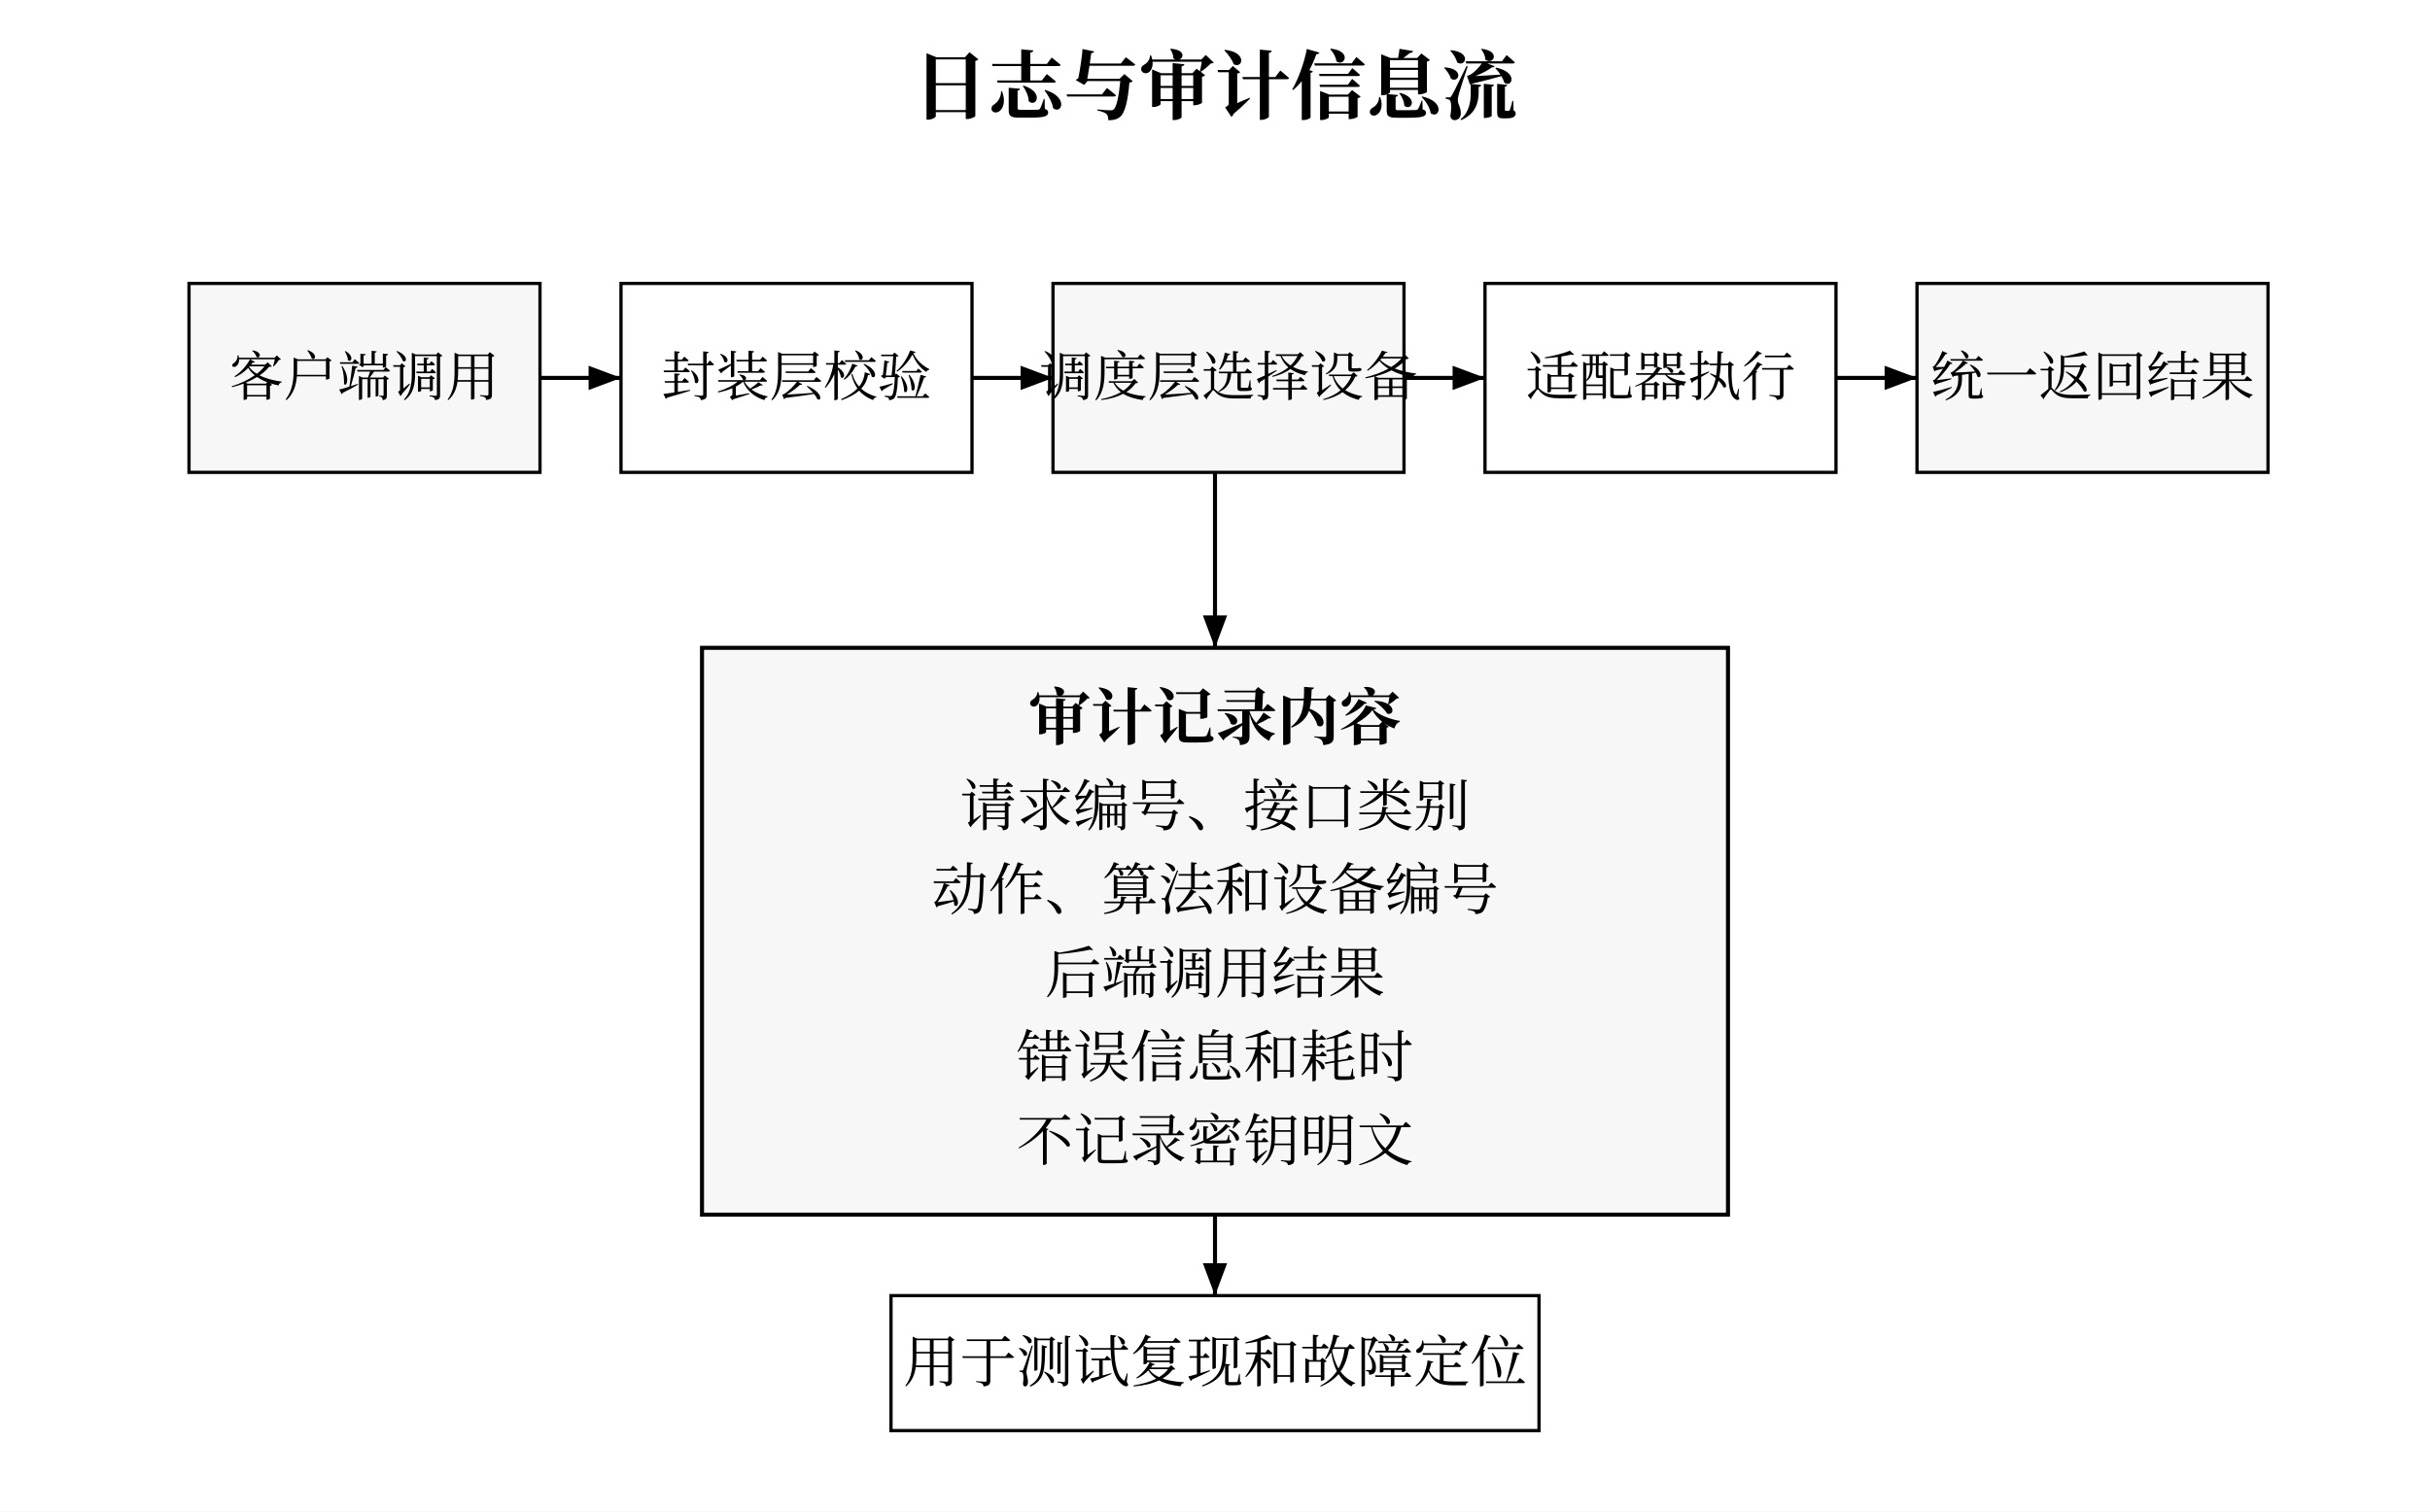
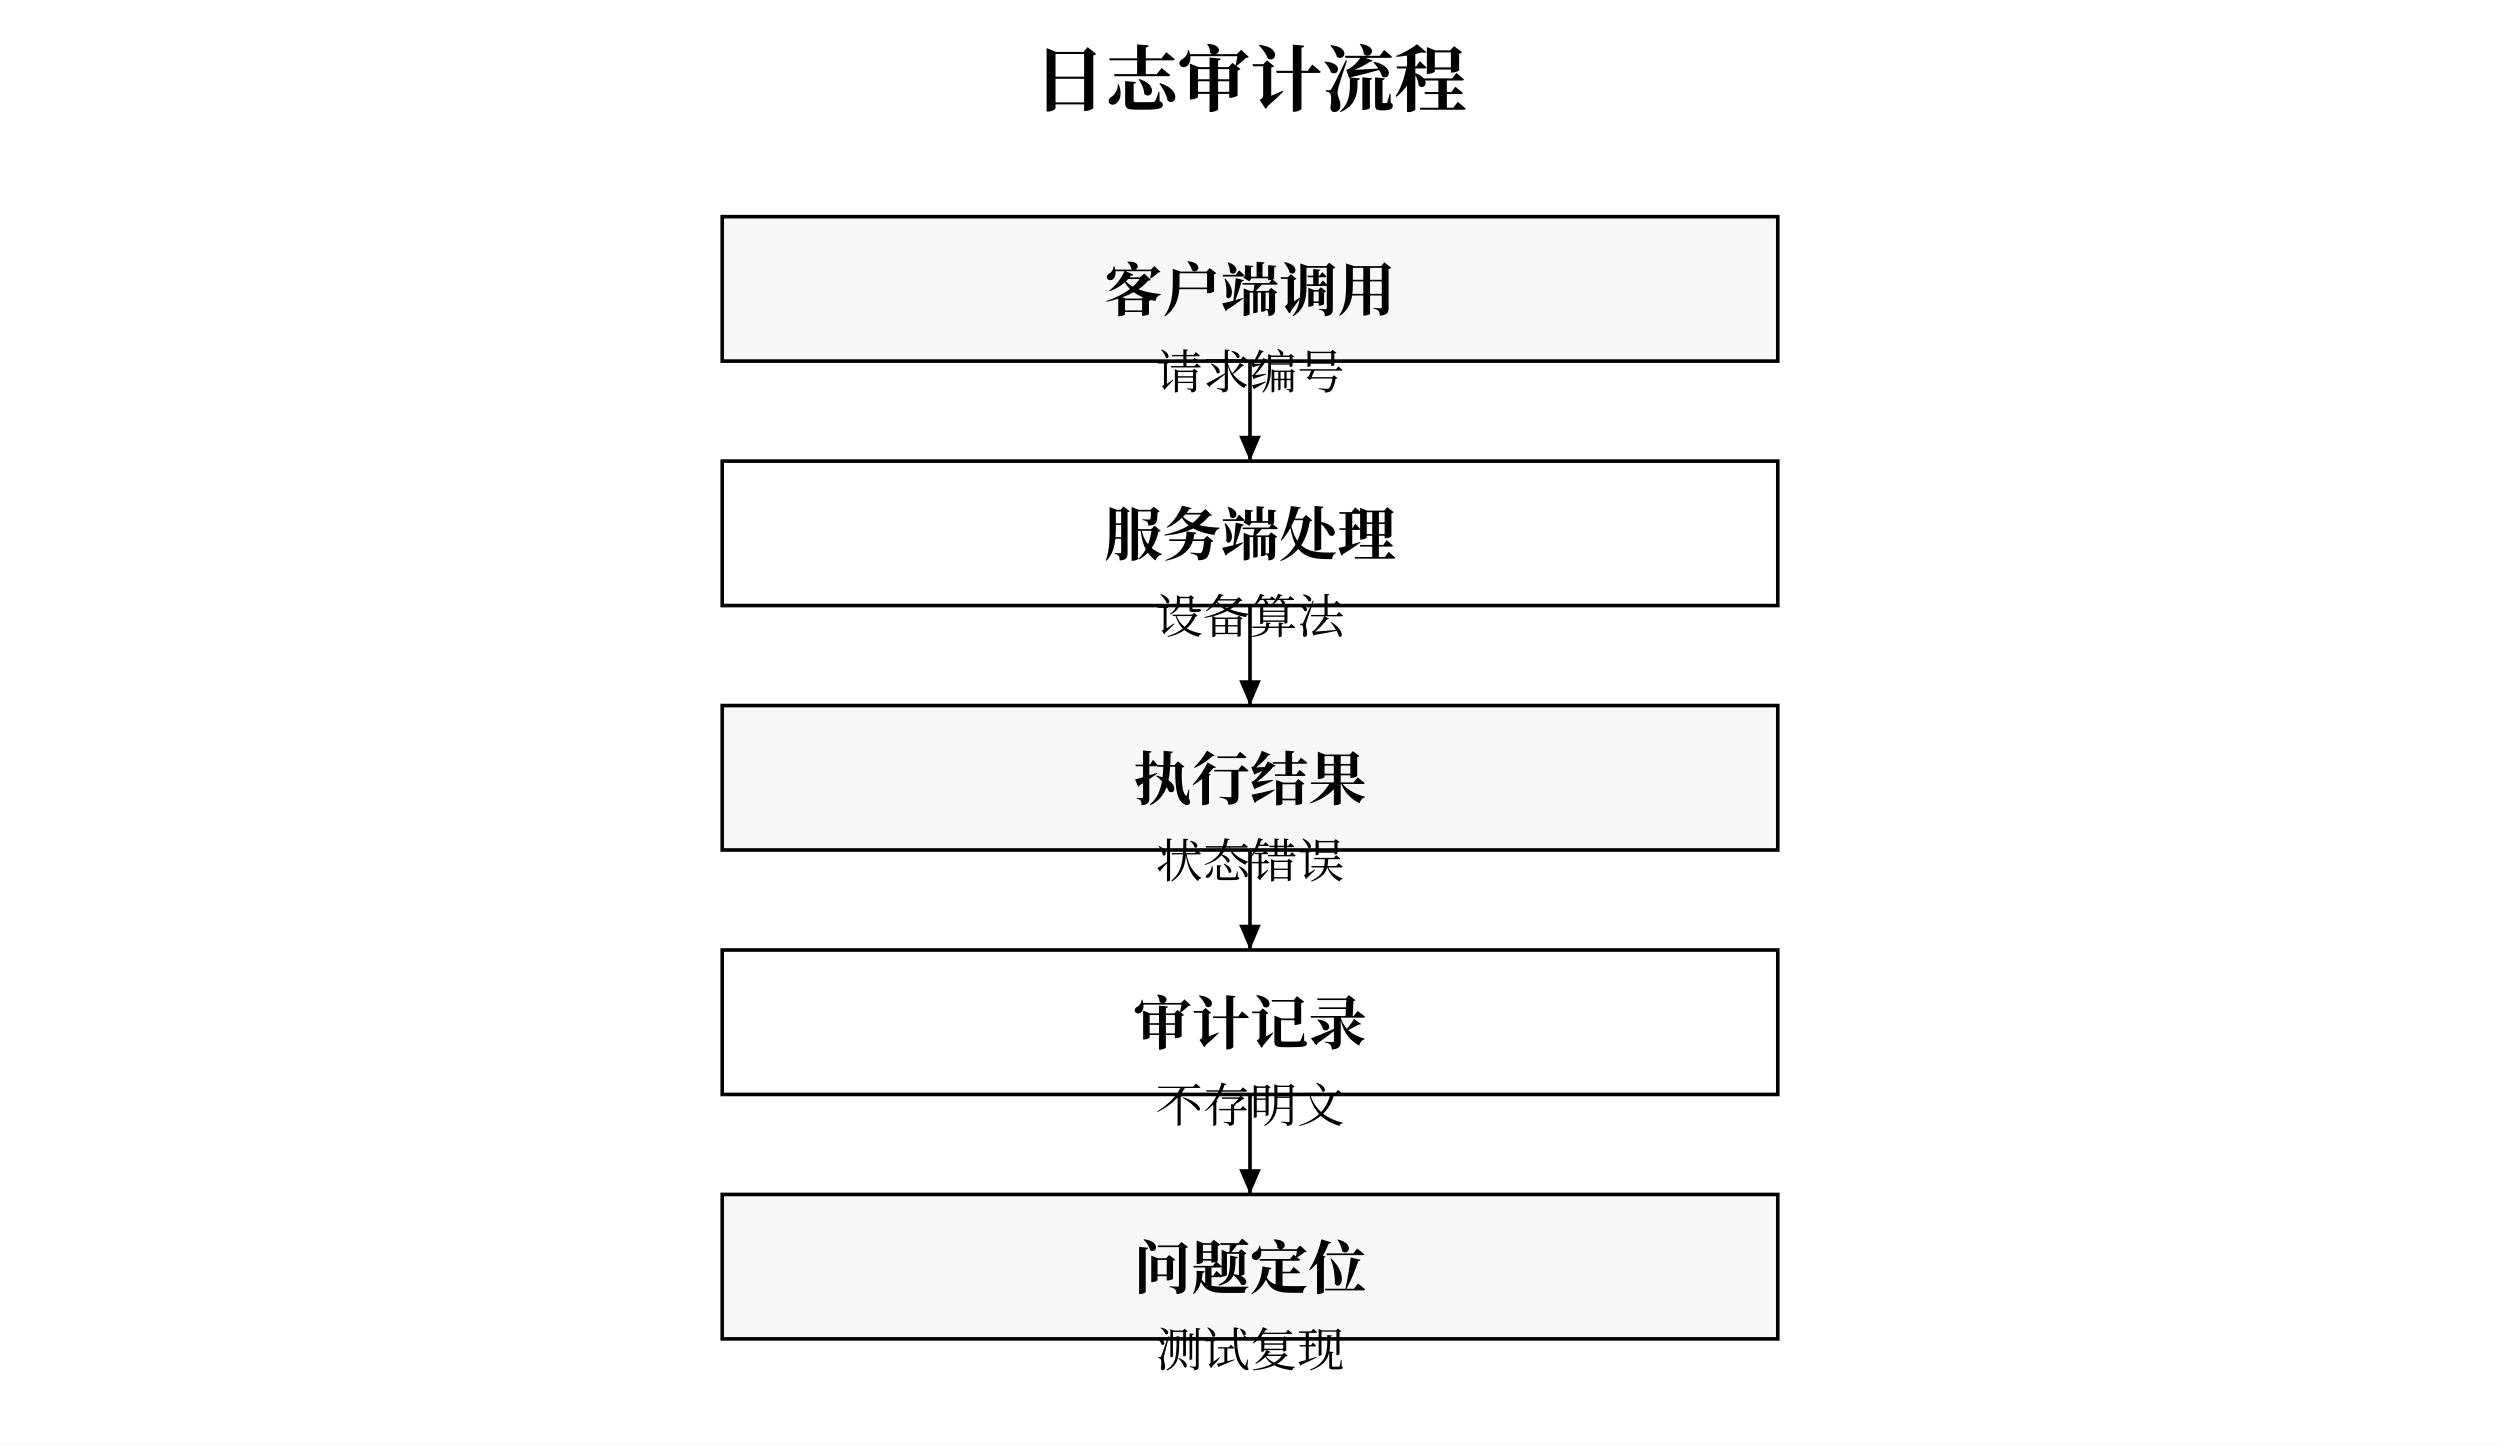
- <svg xmlns="http://www.w3.org/2000/svg" width="900" height="560" viewBox="0 0 900 560">
+ <svg xmlns="http://www.w3.org/2000/svg" width="900" height="520" viewBox="0 0 900 520">
  <defs>
-     <marker id="arrow" markerWidth="10" markerHeight="10" refX="8" refY="3" orient="auto" markerUnits="strokeWidth">
-       <path d="M0,0 L0,6 L8,3 z" fill="#000000" />
+     <marker id="arrow" markerWidth="8" markerHeight="8" refX="7" refY="3" orient="auto" markerUnits="strokeWidth">
+       <path d="M0,0 L0,6 L7,3 z" fill="#000000" />
    </marker>
  </defs>
-   <rect x="0" y="0" width="900" height="560" fill="#ffffff" />
-   <text x="450" y="42" font-family="SimSun, Songti SC, Noto Serif CJK SC, Microsoft YaHei, Arial, sans-serif" font-size="28" font-weight="bold" text-anchor="middle" fill="#000000">日志与审计信息流</text>
-   <rect x="70" y="105" width="130" height="70" rx="0" ry="0" fill="#f7f7f7" stroke="#000000" stroke-width="1.2" />
-   <text x="135.0" y="146.667" font-family="SimSun, Songti SC, Noto Serif CJK SC, Microsoft YaHei, Arial, sans-serif" font-size="20" font-weight="normal" text-anchor="middle" fill="#000000">客户端调用</text>
-   <line x1="200" y1="140" x2="230" y2="140" stroke="#000000" stroke-width="1.5" marker-end="url(#arrow)" />
-   <rect x="230" y="105" width="130" height="70" rx="0" ry="0" fill="#ffffff" stroke="#000000" stroke-width="1.2" />
-   <text x="295.0" y="146.667" font-family="SimSun, Songti SC, Noto Serif CJK SC, Microsoft YaHei, Arial, sans-serif" font-size="20" font-weight="normal" text-anchor="middle" fill="#000000">封装层校验</text>
-   <line x1="360" y1="140" x2="390" y2="140" stroke="#000000" stroke-width="1.5" marker-end="url(#arrow)" />
-   <rect x="390" y="105" width="130" height="70" rx="0" ry="0" fill="#f7f7f7" stroke="#000000" stroke-width="1.2" />
-   <text x="455.0" y="146.667" font-family="SimSun, Songti SC, Noto Serif CJK SC, Microsoft YaHei, Arial, sans-serif" font-size="20" font-weight="normal" text-anchor="middle" fill="#000000">调度层选择设备</text>
-   <line x1="520" y1="140" x2="550" y2="140" stroke="#000000" stroke-width="1.5" marker-end="url(#arrow)" />
-   <rect x="550" y="105" width="130" height="70" rx="0" ry="0" fill="#ffffff" stroke="#000000" stroke-width="1.2" />
-   <text x="615.0" y="146.667" font-family="SimSun, Songti SC, Noto Serif CJK SC, Microsoft YaHei, Arial, sans-serif" font-size="20" font-weight="normal" text-anchor="middle" fill="#000000">适配器执行</text>
-   <line x1="680" y1="140" x2="710" y2="140" stroke="#000000" stroke-width="1.5" marker-end="url(#arrow)" />
-   <rect x="710" y="105" width="130" height="70" rx="0" ry="0" fill="#f7f7f7" stroke="#000000" stroke-width="1.2" />
-   <text x="775.0" y="146.667" font-family="SimSun, Songti SC, Noto Serif CJK SC, Microsoft YaHei, Arial, sans-serif" font-size="20" font-weight="normal" text-anchor="middle" fill="#000000">统一返回结果</text>
-   <rect x="260" y="240" width="380" height="210" rx="0" ry="0" fill="#f7f7f7" stroke="#000000" stroke-width="1.5" />
-   <text x="450.0" y="274" font-family="SimSun, Songti SC, Noto Serif CJK SC, Microsoft YaHei, Arial, sans-serif" font-size="23" font-weight="bold" text-anchor="middle" fill="#000000">审计记录内容</text>
-   <text x="450.0" y="306" font-family="SimSun, Songti SC, Noto Serif CJK SC, Microsoft YaHei, Arial, sans-serif" font-size="21" font-weight="normal" text-anchor="middle" fill="#000000">请求编号、接口类别</text>
-   <text x="450.0" y="337" font-family="SimSun, Songti SC, Noto Serif CJK SC, Microsoft YaHei, Arial, sans-serif" font-size="21" font-weight="normal" text-anchor="middle" fill="#000000">动作、算法和设备编号</text>
-   <text x="450.0" y="368" font-family="SimSun, Songti SC, Noto Serif CJK SC, Microsoft YaHei, Arial, sans-serif" font-size="21" font-weight="normal" text-anchor="middle" fill="#000000">后端调用结果</text>
-   <text x="450.0" y="399" font-family="SimSun, Songti SC, Noto Serif CJK SC, Microsoft YaHei, Arial, sans-serif" font-size="21" font-weight="normal" text-anchor="middle" fill="#000000">错误信息和耗时</text>
-   <text x="450.0" y="430" font-family="SimSun, Songti SC, Noto Serif CJK SC, Microsoft YaHei, Arial, sans-serif" font-size="21" font-weight="normal" text-anchor="middle" fill="#000000">不记录密钥明文</text>
-   <line x1="450" y1="175" x2="450" y2="240" stroke="#000000" stroke-width="1.5" marker-end="url(#arrow)" />
-   <rect x="330" y="480" width="240" height="50" rx="0" ry="0" fill="#ffffff" stroke="#000000" stroke-width="1.2" />
-   <text x="450.0" y="512.0" font-family="SimSun, Songti SC, Noto Serif CJK SC, Microsoft YaHei, Arial, sans-serif" font-size="21" font-weight="normal" text-anchor="middle" fill="#000000">用于测试复现和故障定位</text>
-   <line x1="450" y1="450" x2="450" y2="480" stroke="#000000" stroke-width="1.5" marker-end="url(#arrow)" />
+   <rect x="0" y="0" width="900" height="520" fill="#ffffff" />
+   <text x="450.0" y="38" font-family="SimSun, Songti SC, Noto Serif CJK SC, Microsoft YaHei, Arial, sans-serif" font-size="26" font-weight="bold" text-anchor="middle" fill="#000000">日志审计流程</text>
+   <rect x="260" y="78" width="380" height="52" fill="#f7f7f7" stroke="#000000" stroke-width="1.3" />
+   <text x="450.0" y="112" font-family="SimSun, Songti SC, Noto Serif CJK SC, Microsoft YaHei, Arial, sans-serif" font-size="21" font-weight="bold" text-anchor="middle" fill="#000000">客户端调用</text>
+   <text x="450.0" y="140" font-family="SimSun, Songti SC, Noto Serif CJK SC, Microsoft YaHei, Arial, sans-serif" font-size="17" font-weight="normal" text-anchor="middle" fill="#000000">请求编号</text>
+   <line x1="450.0" y1="130" x2="450.0" y2="166" stroke="#000000" stroke-width="1.3" marker-end="url(#arrow)" />
+   <rect x="260" y="166" width="380" height="52" fill="#ffffff" stroke="#000000" stroke-width="1.3" />
+   <text x="450.0" y="200" font-family="SimSun, Songti SC, Noto Serif CJK SC, Microsoft YaHei, Arial, sans-serif" font-size="21" font-weight="bold" text-anchor="middle" fill="#000000">服务端处理</text>
+   <text x="450.0" y="228" font-family="SimSun, Songti SC, Noto Serif CJK SC, Microsoft YaHei, Arial, sans-serif" font-size="17" font-weight="normal" text-anchor="middle" fill="#000000">设备算法</text>
+   <line x1="450.0" y1="218" x2="450.0" y2="254" stroke="#000000" stroke-width="1.3" marker-end="url(#arrow)" />
+   <rect x="260" y="254" width="380" height="52" fill="#f7f7f7" stroke="#000000" stroke-width="1.3" />
+   <text x="450.0" y="288" font-family="SimSun, Songti SC, Noto Serif CJK SC, Microsoft YaHei, Arial, sans-serif" font-size="21" font-weight="bold" text-anchor="middle" fill="#000000">执行结果</text>
+   <text x="450.0" y="316" font-family="SimSun, Songti SC, Noto Serif CJK SC, Microsoft YaHei, Arial, sans-serif" font-size="17" font-weight="normal" text-anchor="middle" fill="#000000">状态错误</text>
+   <line x1="450.0" y1="306" x2="450.0" y2="342" stroke="#000000" stroke-width="1.3" marker-end="url(#arrow)" />
+   <rect x="260" y="342" width="380" height="52" fill="#ffffff" stroke="#000000" stroke-width="1.3" />
+   <text x="450.0" y="376" font-family="SimSun, Songti SC, Noto Serif CJK SC, Microsoft YaHei, Arial, sans-serif" font-size="21" font-weight="bold" text-anchor="middle" fill="#000000">审计记录</text>
+   <text x="450.0" y="404" font-family="SimSun, Songti SC, Noto Serif CJK SC, Microsoft YaHei, Arial, sans-serif" font-size="17" font-weight="normal" text-anchor="middle" fill="#000000">不存明文</text>
+   <line x1="450.0" y1="394" x2="450.0" y2="430" stroke="#000000" stroke-width="1.3" marker-end="url(#arrow)" />
+   <rect x="260" y="430" width="380" height="52" fill="#f7f7f7" stroke="#000000" stroke-width="1.3" />
+   <text x="450.0" y="464" font-family="SimSun, Songti SC, Noto Serif CJK SC, Microsoft YaHei, Arial, sans-serif" font-size="21" font-weight="bold" text-anchor="middle" fill="#000000">问题定位</text>
+   <text x="450.0" y="492" font-family="SimSun, Songti SC, Noto Serif CJK SC, Microsoft YaHei, Arial, sans-serif" font-size="17" font-weight="normal" text-anchor="middle" fill="#000000">测试复现</text>
</svg>
